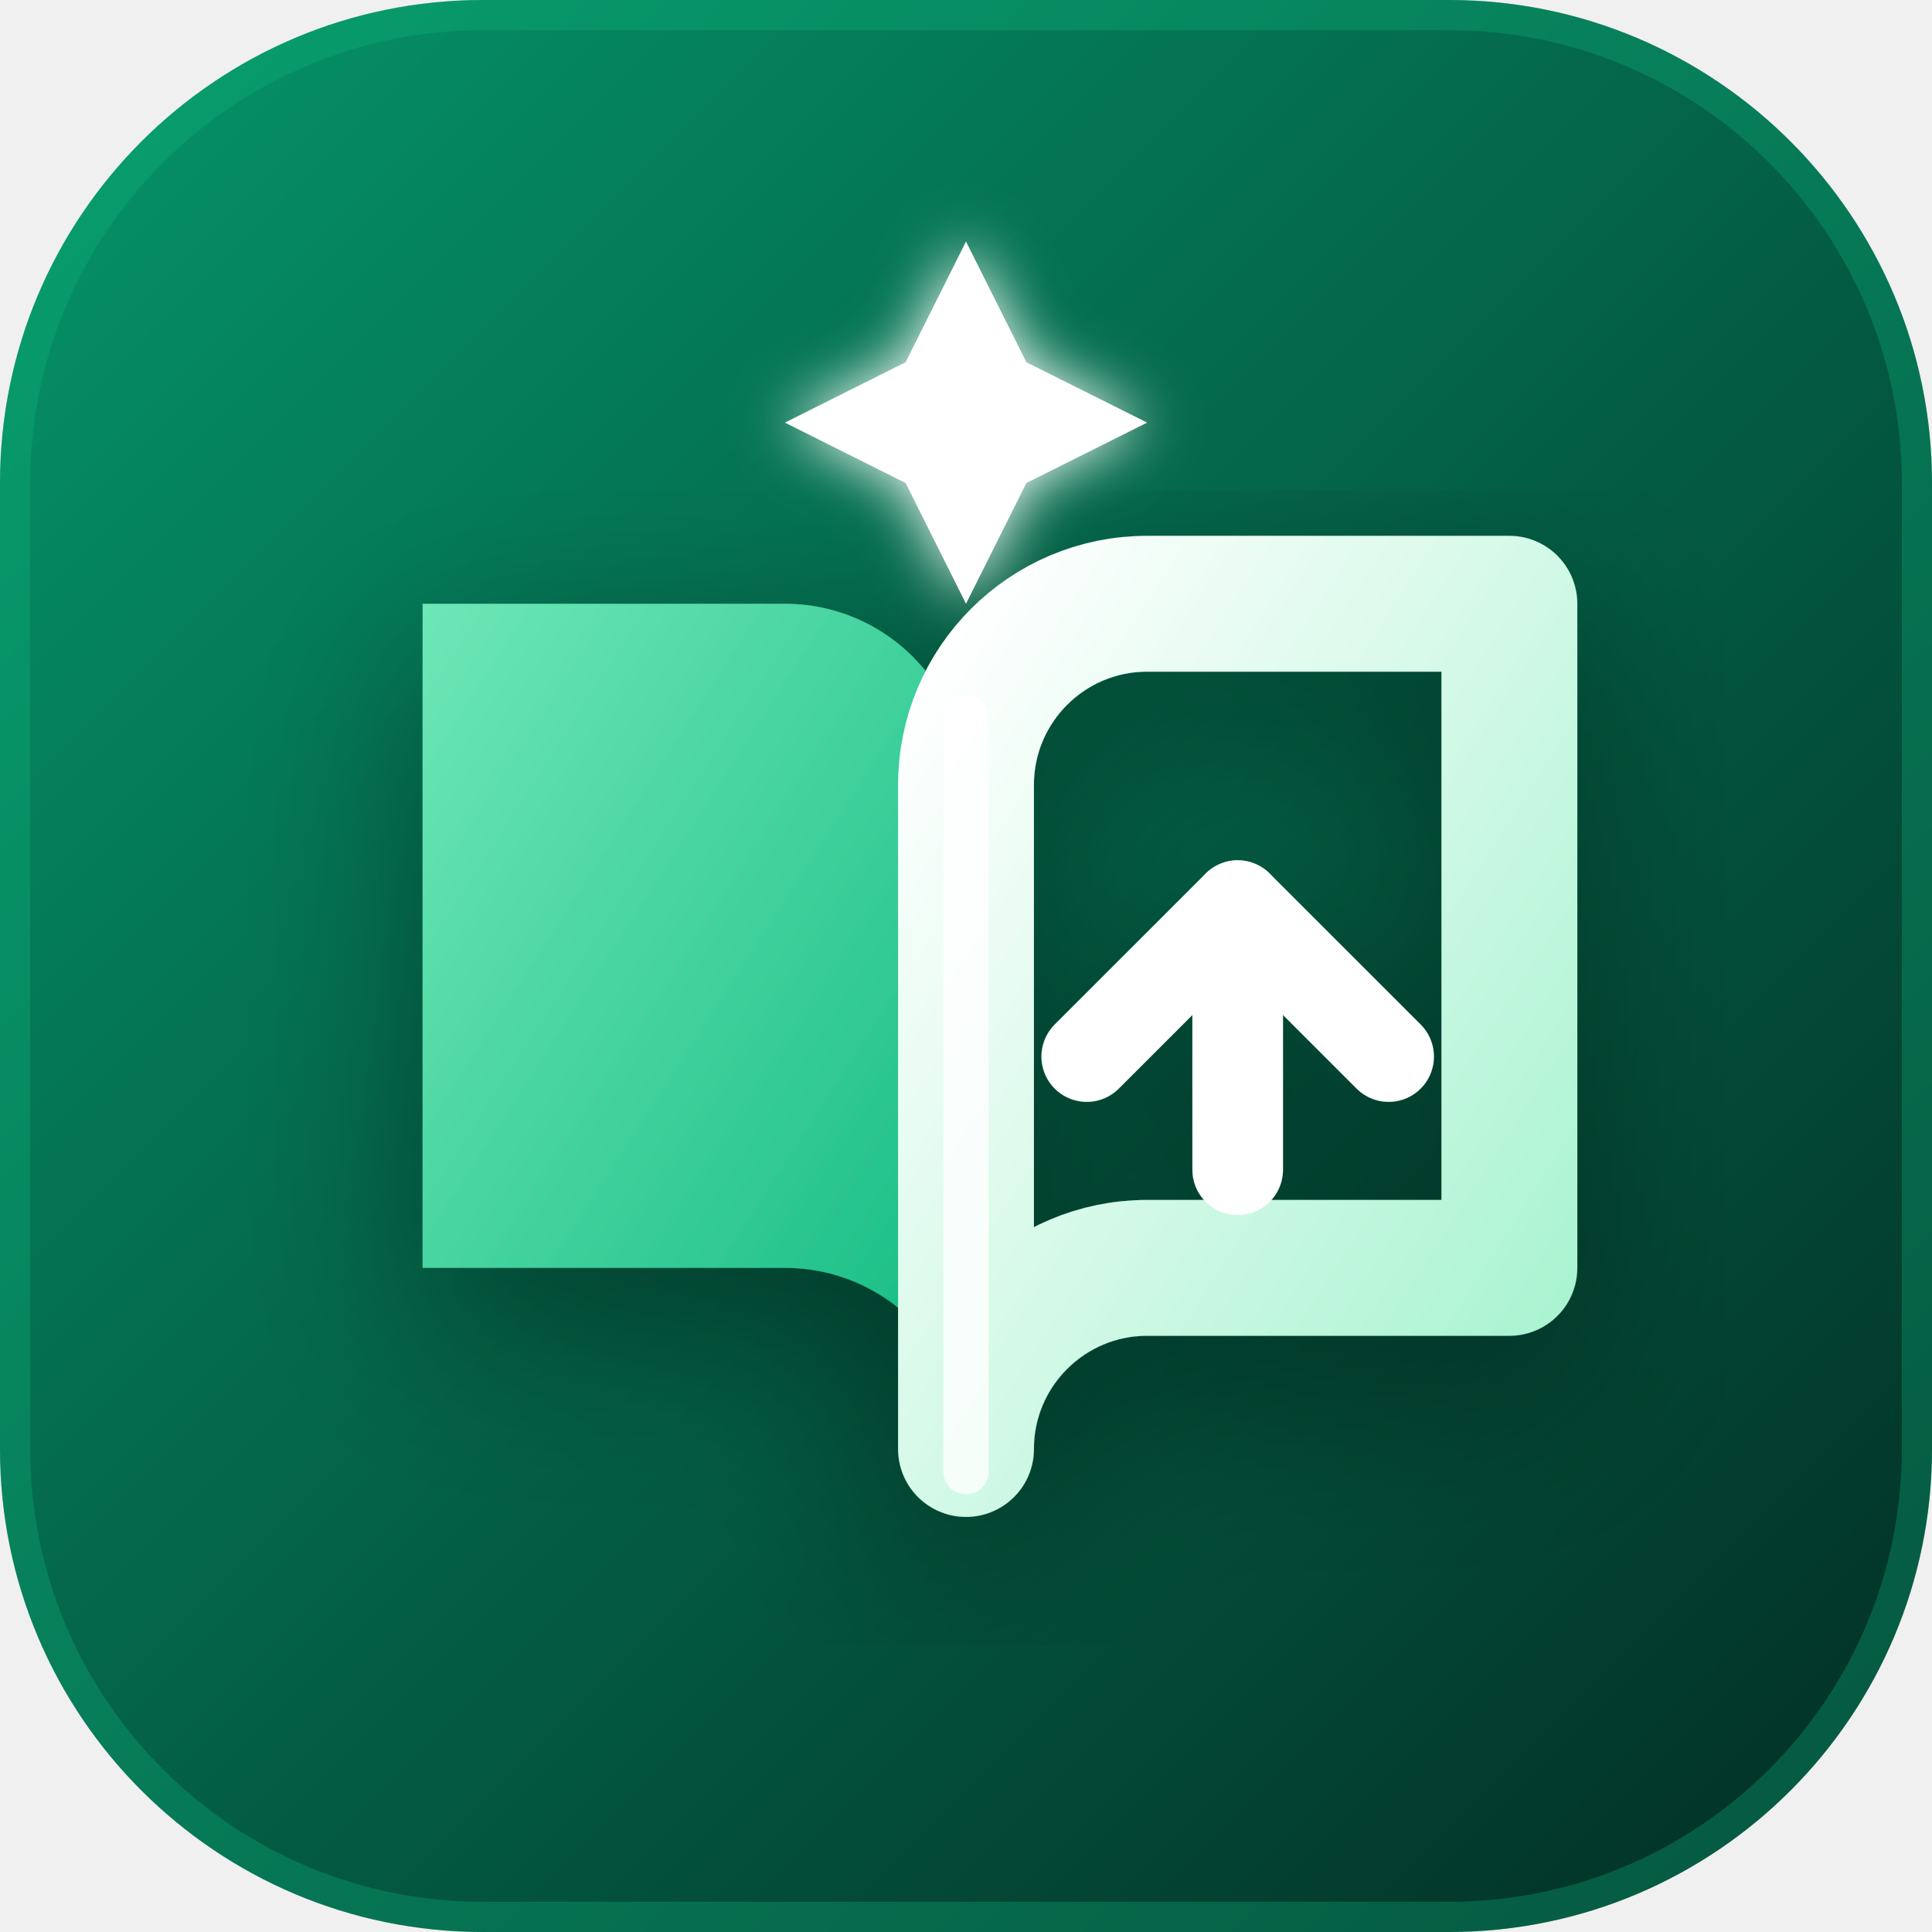
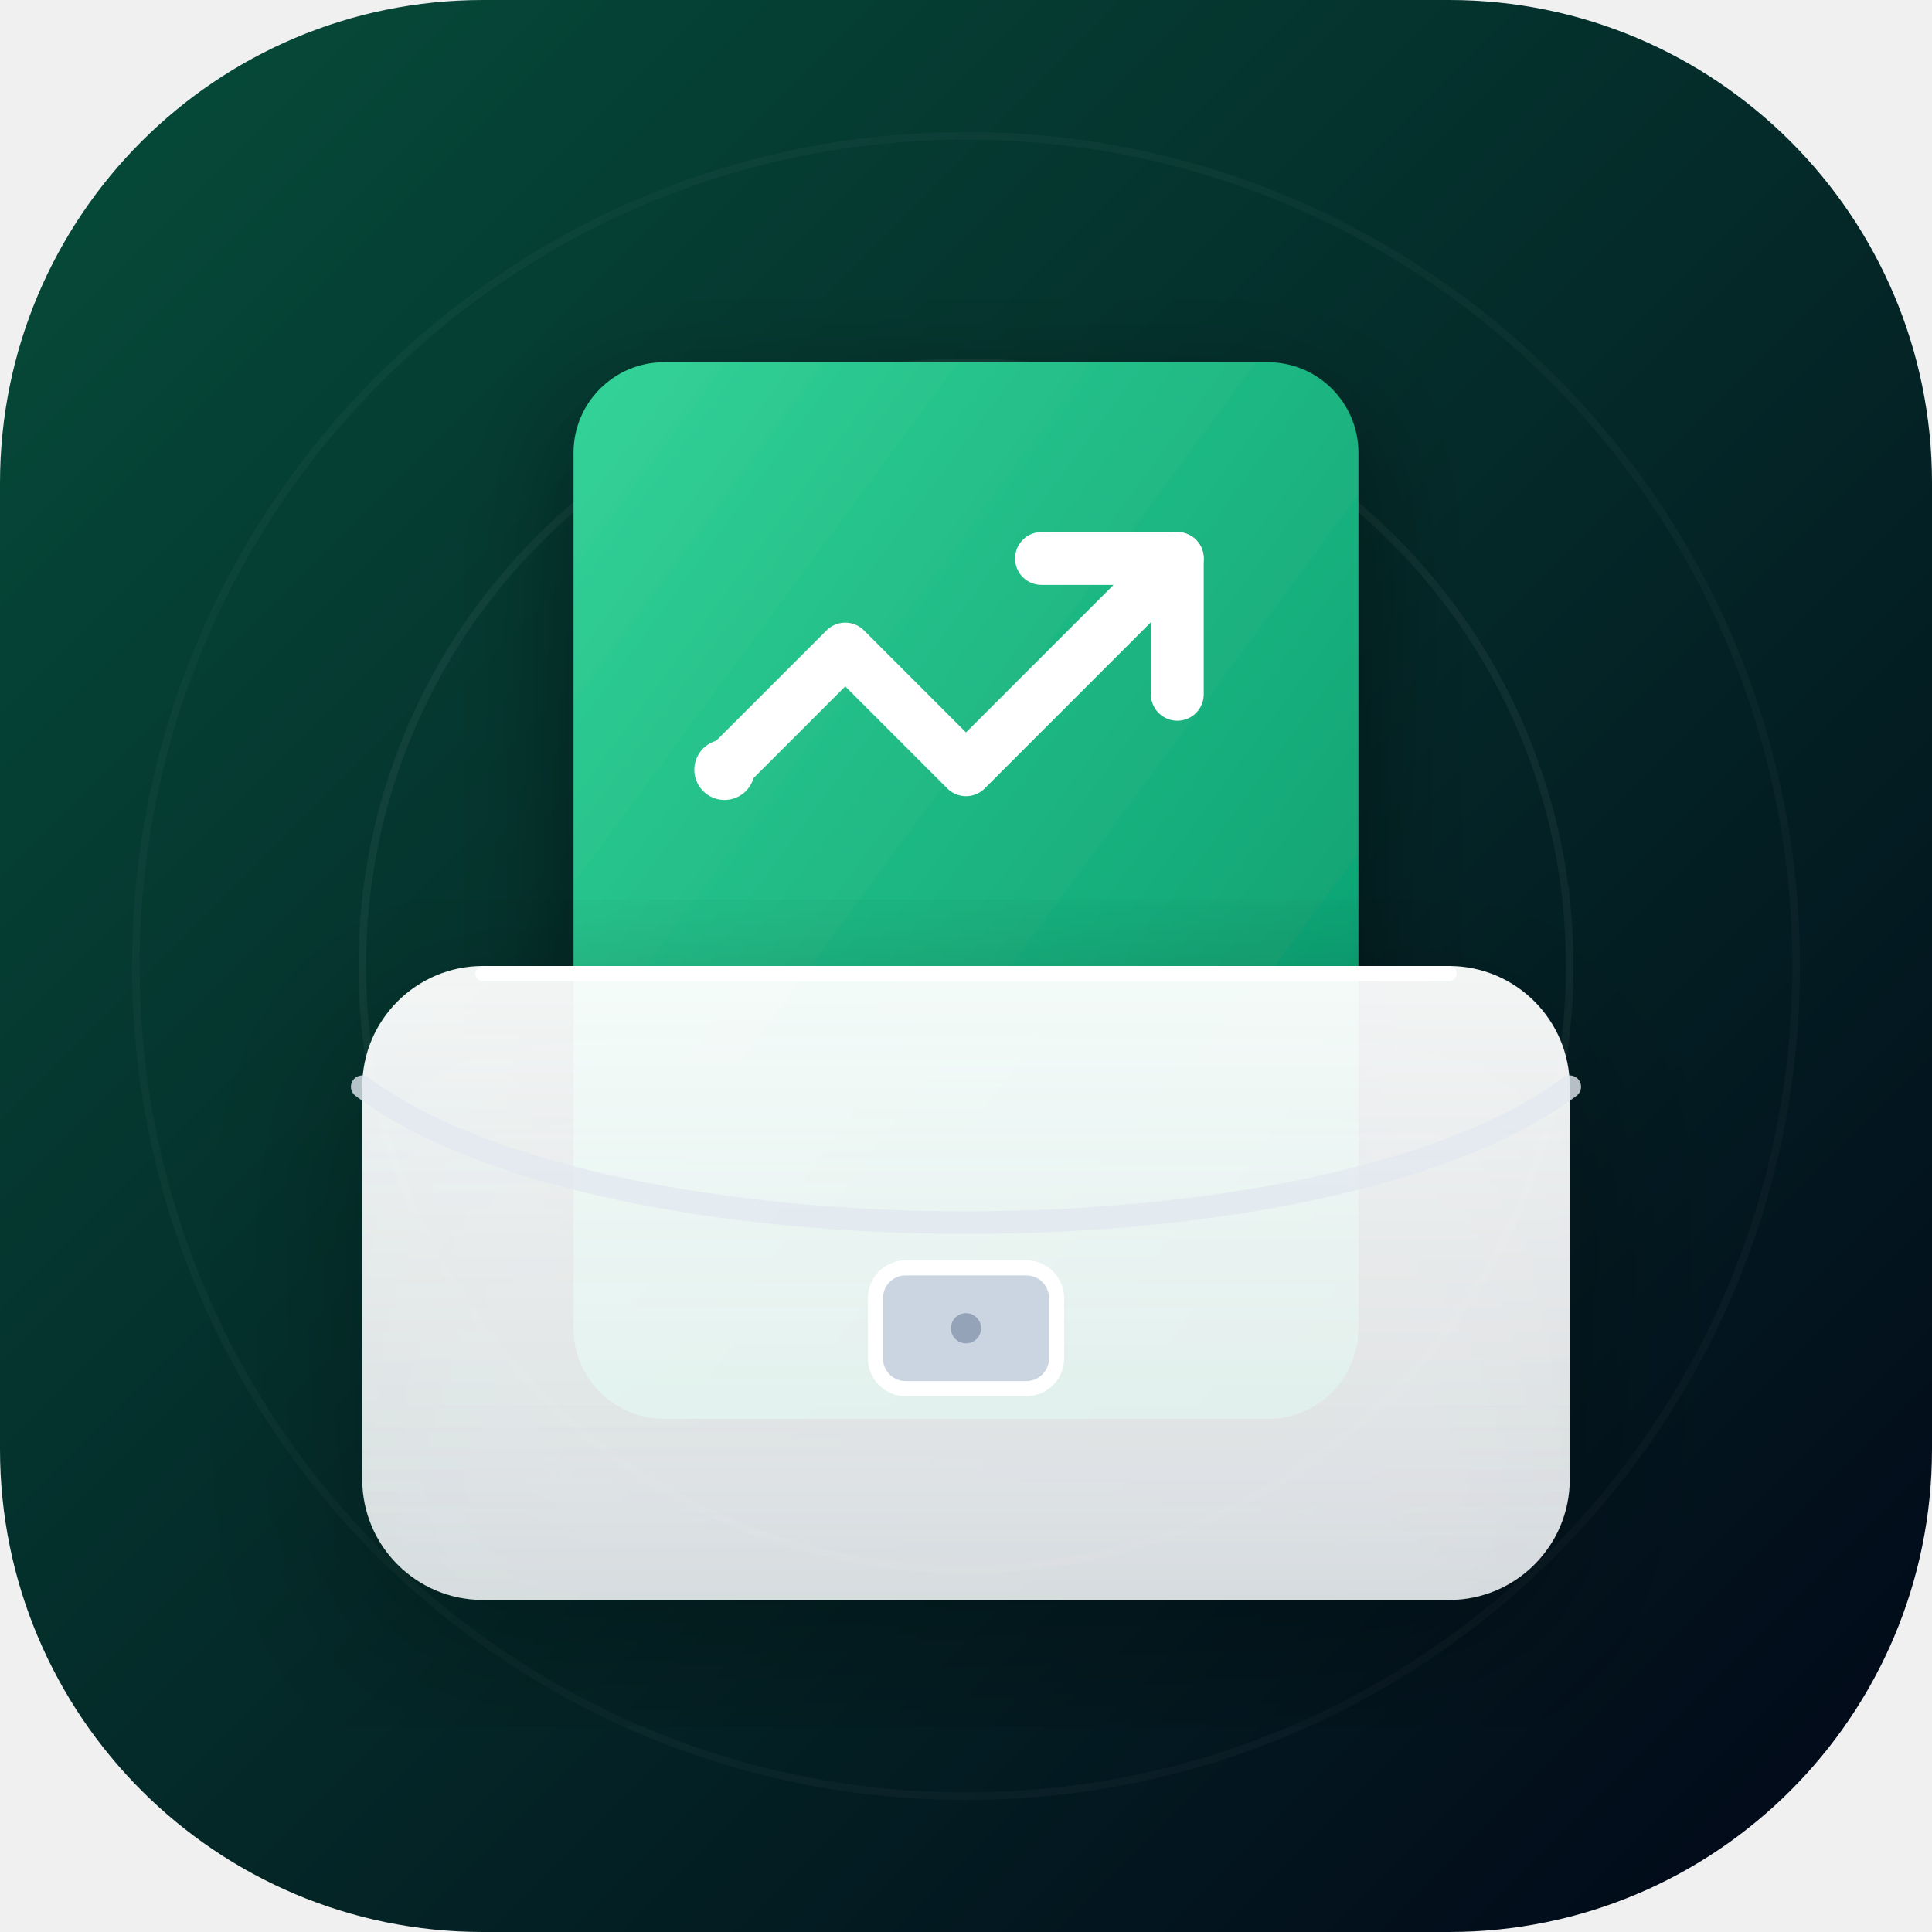
<svg xmlns="http://www.w3.org/2000/svg" viewBox="0 0 512 512" width="512" height="512">
  <defs>
-     <linearGradient id="bg-grad" x1="0%" y1="0%" x2="100%" y2="100%">
-       <stop offset="0%" stop-color="#059669" />
-       <stop offset="100%" stop-color="#022c22" />
+     <linearGradient id="bgGrad" x1="0%" y1="0%" x2="100%" y2="100%">
+       <stop offset="0%" stop-color="#064e3b" />
+       <stop offset="100%" stop-color="#020617" />
    </linearGradient>
-     <linearGradient id="left-page" x1="0%" y1="0%" x2="100%" y2="100%">
-       <stop offset="0%" stop-color="#6ee7b7" />
-       <stop offset="100%" stop-color="#10b981" />
+     <linearGradient id="cardGrad" x1="0%" y1="0%" x2="100%" y2="100%">
+       <stop offset="0%" stop-color="#34d399" />
+       <stop offset="100%" stop-color="#059669" />
    </linearGradient>
-     <linearGradient id="right-page" x1="0%" y1="0%" x2="100%" y2="100%">
-       <stop offset="0%" stop-color="#ffffff" />
-       <stop offset="100%" stop-color="#a7f3d0" />
+     <linearGradient id="glassGrad" x1="0%" y1="0%" x2="0%" y2="100%">
+       <stop offset="0%" stop-color="#ffffff" stop-opacity="0.95" />
+       <stop offset="100%" stop-color="#f8fafc" stop-opacity="0.85" />
    </linearGradient>
-     <filter id="soft-shadow" x="-20%" y="-20%" width="140%" height="140%">
-       <feDropShadow dx="0" dy="16" stdDeviation="24" flood-color="#000000" flood-opacity="0.35" />
+     <filter id="shadow" x="-20%" y="-20%" width="140%" height="140%">
+       <feDropShadow dx="0" dy="12" stdDeviation="16" flood-color="#000000" flood-opacity="0.4" />
    </filter>
-     <filter id="glow-effect" x="-50%" y="-50%" width="200%" height="200%">
-       <feGaussianBlur stdDeviation="8" result="blur" />
-       <feComposite in="SourceGraphic" in2="blur" operator="over" />
+     <filter id="glassShadow" x="-20%" y="-20%" width="140%" height="140%">
+       <feDropShadow dx="0" dy="-4" stdDeviation="8" flood-color="#000000" flood-opacity="0.15" />
+       <feDropShadow dx="0" dy="16" stdDeviation="24" flood-color="#000000" flood-opacity="0.3" />
    </filter>
  </defs>
-   <rect width="512" height="512" rx="128" fill="url(#bg-grad)" />
-   <rect x="4" y="4" width="504" height="504" rx="124" fill="none" stroke="#10b981" stroke-width="8" stroke-opacity="0.3" />
-   <g filter="url(#soft-shadow)">
-     <path d="M 112 160 H 208 C 234.5 160 256 181.5 256 208 V 384 C 256 357.5 234.5 336 208 336 H 112 V 160 Z" fill="url(#left-page)" />
-     <path d="M 400 160 H 304 C 277.5 160 256 181.5 256 208 V 384 C 256 357.5 277.5 336 304 336 H 400 V 160 Z" fill="none" stroke="url(#right-page)" stroke-width="36" stroke-linecap="round" stroke-linejoin="round" />
-     <path d="M 288 280 L 328 240 L 368 280" fill="none" stroke="#ffffff" stroke-width="24" stroke-linecap="round" stroke-linejoin="round" />
-     <line x1="328" y1="240" x2="328" y2="310" stroke="#ffffff" stroke-width="24" stroke-linecap="round" />
-     <line x1="256" y1="190" x2="256" y2="390" stroke="#ffffff" stroke-width="12" stroke-linecap="round" stroke-opacity="0.8" />
+   <rect width="512" height="512" rx="128" fill="url(#bgGrad)" />
+   <circle cx="256" cy="256" r="160" fill="none" stroke="#ffffff" stroke-width="2" opacity="0.05" />
+   <circle cx="256" cy="256" r="220" fill="none" stroke="#ffffff" stroke-width="2" opacity="0.03" />
+   <g transform="translate(0, 8)">
+     <rect x="152" y="88" width="208" height="280" rx="24" fill="url(#cardGrad)" filter="url(#shadow)" />
+     <circle cx="192" cy="196" r="8" fill="#ffffff" />
+     <path d="M 192 196 L 224 164 L 256 196 L 312 140" fill="none" stroke="#ffffff" stroke-width="14" stroke-linecap="round" stroke-linejoin="round" />
+     <path d="M 312 140 V 176 M 312 140 H 276" fill="none" stroke="#ffffff" stroke-width="14" stroke-linecap="round" stroke-linejoin="round" />
+     <path d="M 96 280 C 96 262.327 110.327 248 128 248 H 384 C 401.673 248 416 262.327 416 280 V 384 C 416 401.673 401.673 416 384 416 H 128 C 110.327 416 96 401.673 96 384 V 280 Z" fill="url(#glassGrad)" filter="url(#glassShadow)" />
+     <path d="M 128 250 H 384" fill="none" stroke="#ffffff" stroke-width="4" stroke-linecap="round" />
+     <path d="M 96 280 C 160 328 352 328 416 280" fill="none" stroke="#e2e8f0" stroke-width="6" stroke-linecap="round" opacity="0.8" />
+     <rect x="232" y="328" width="48" height="32" rx="8" fill="#cbd5e1" stroke="#ffffff" stroke-width="4" />
+     <circle cx="256" cy="344" r="4" fill="#94a3b8" />
  </g>
-   <path d="M 256 64 L 272 96 L 304 112 L 272 128 L 256 160 L 240 128 L 208 112 L 240 96 Z" fill="#ffffff" filter="url(#glow-effect)" />
</svg>
